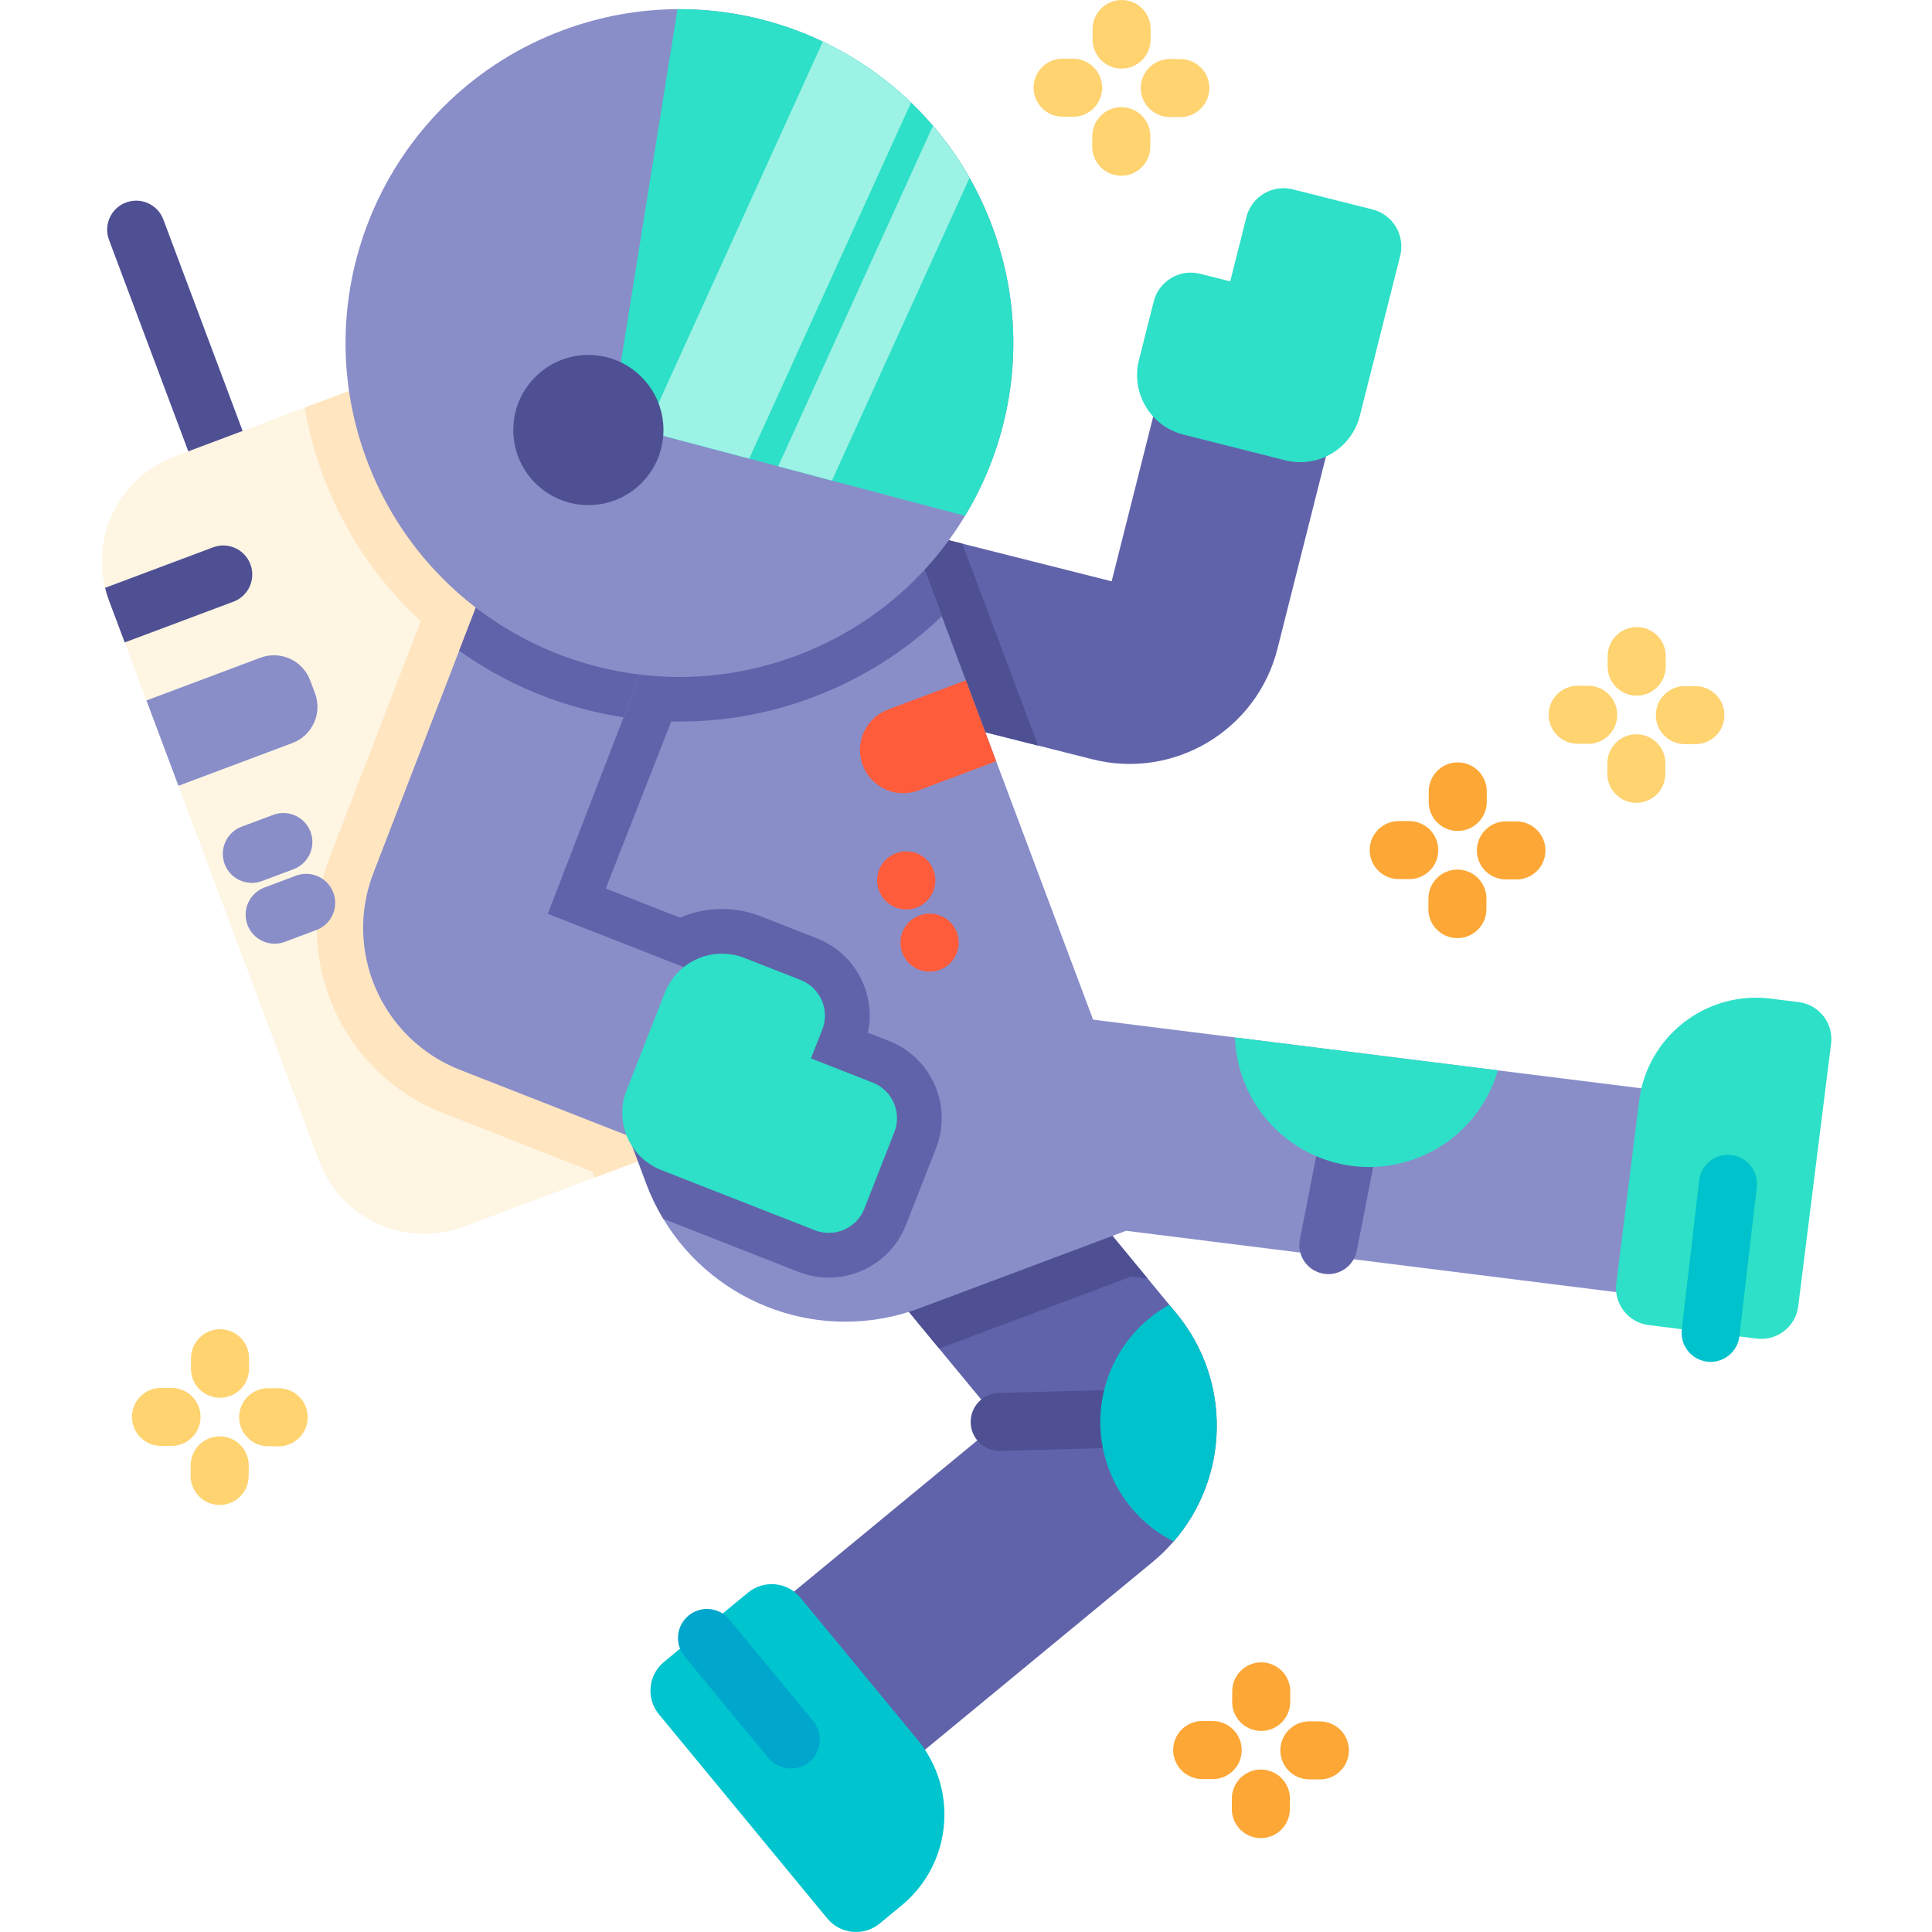
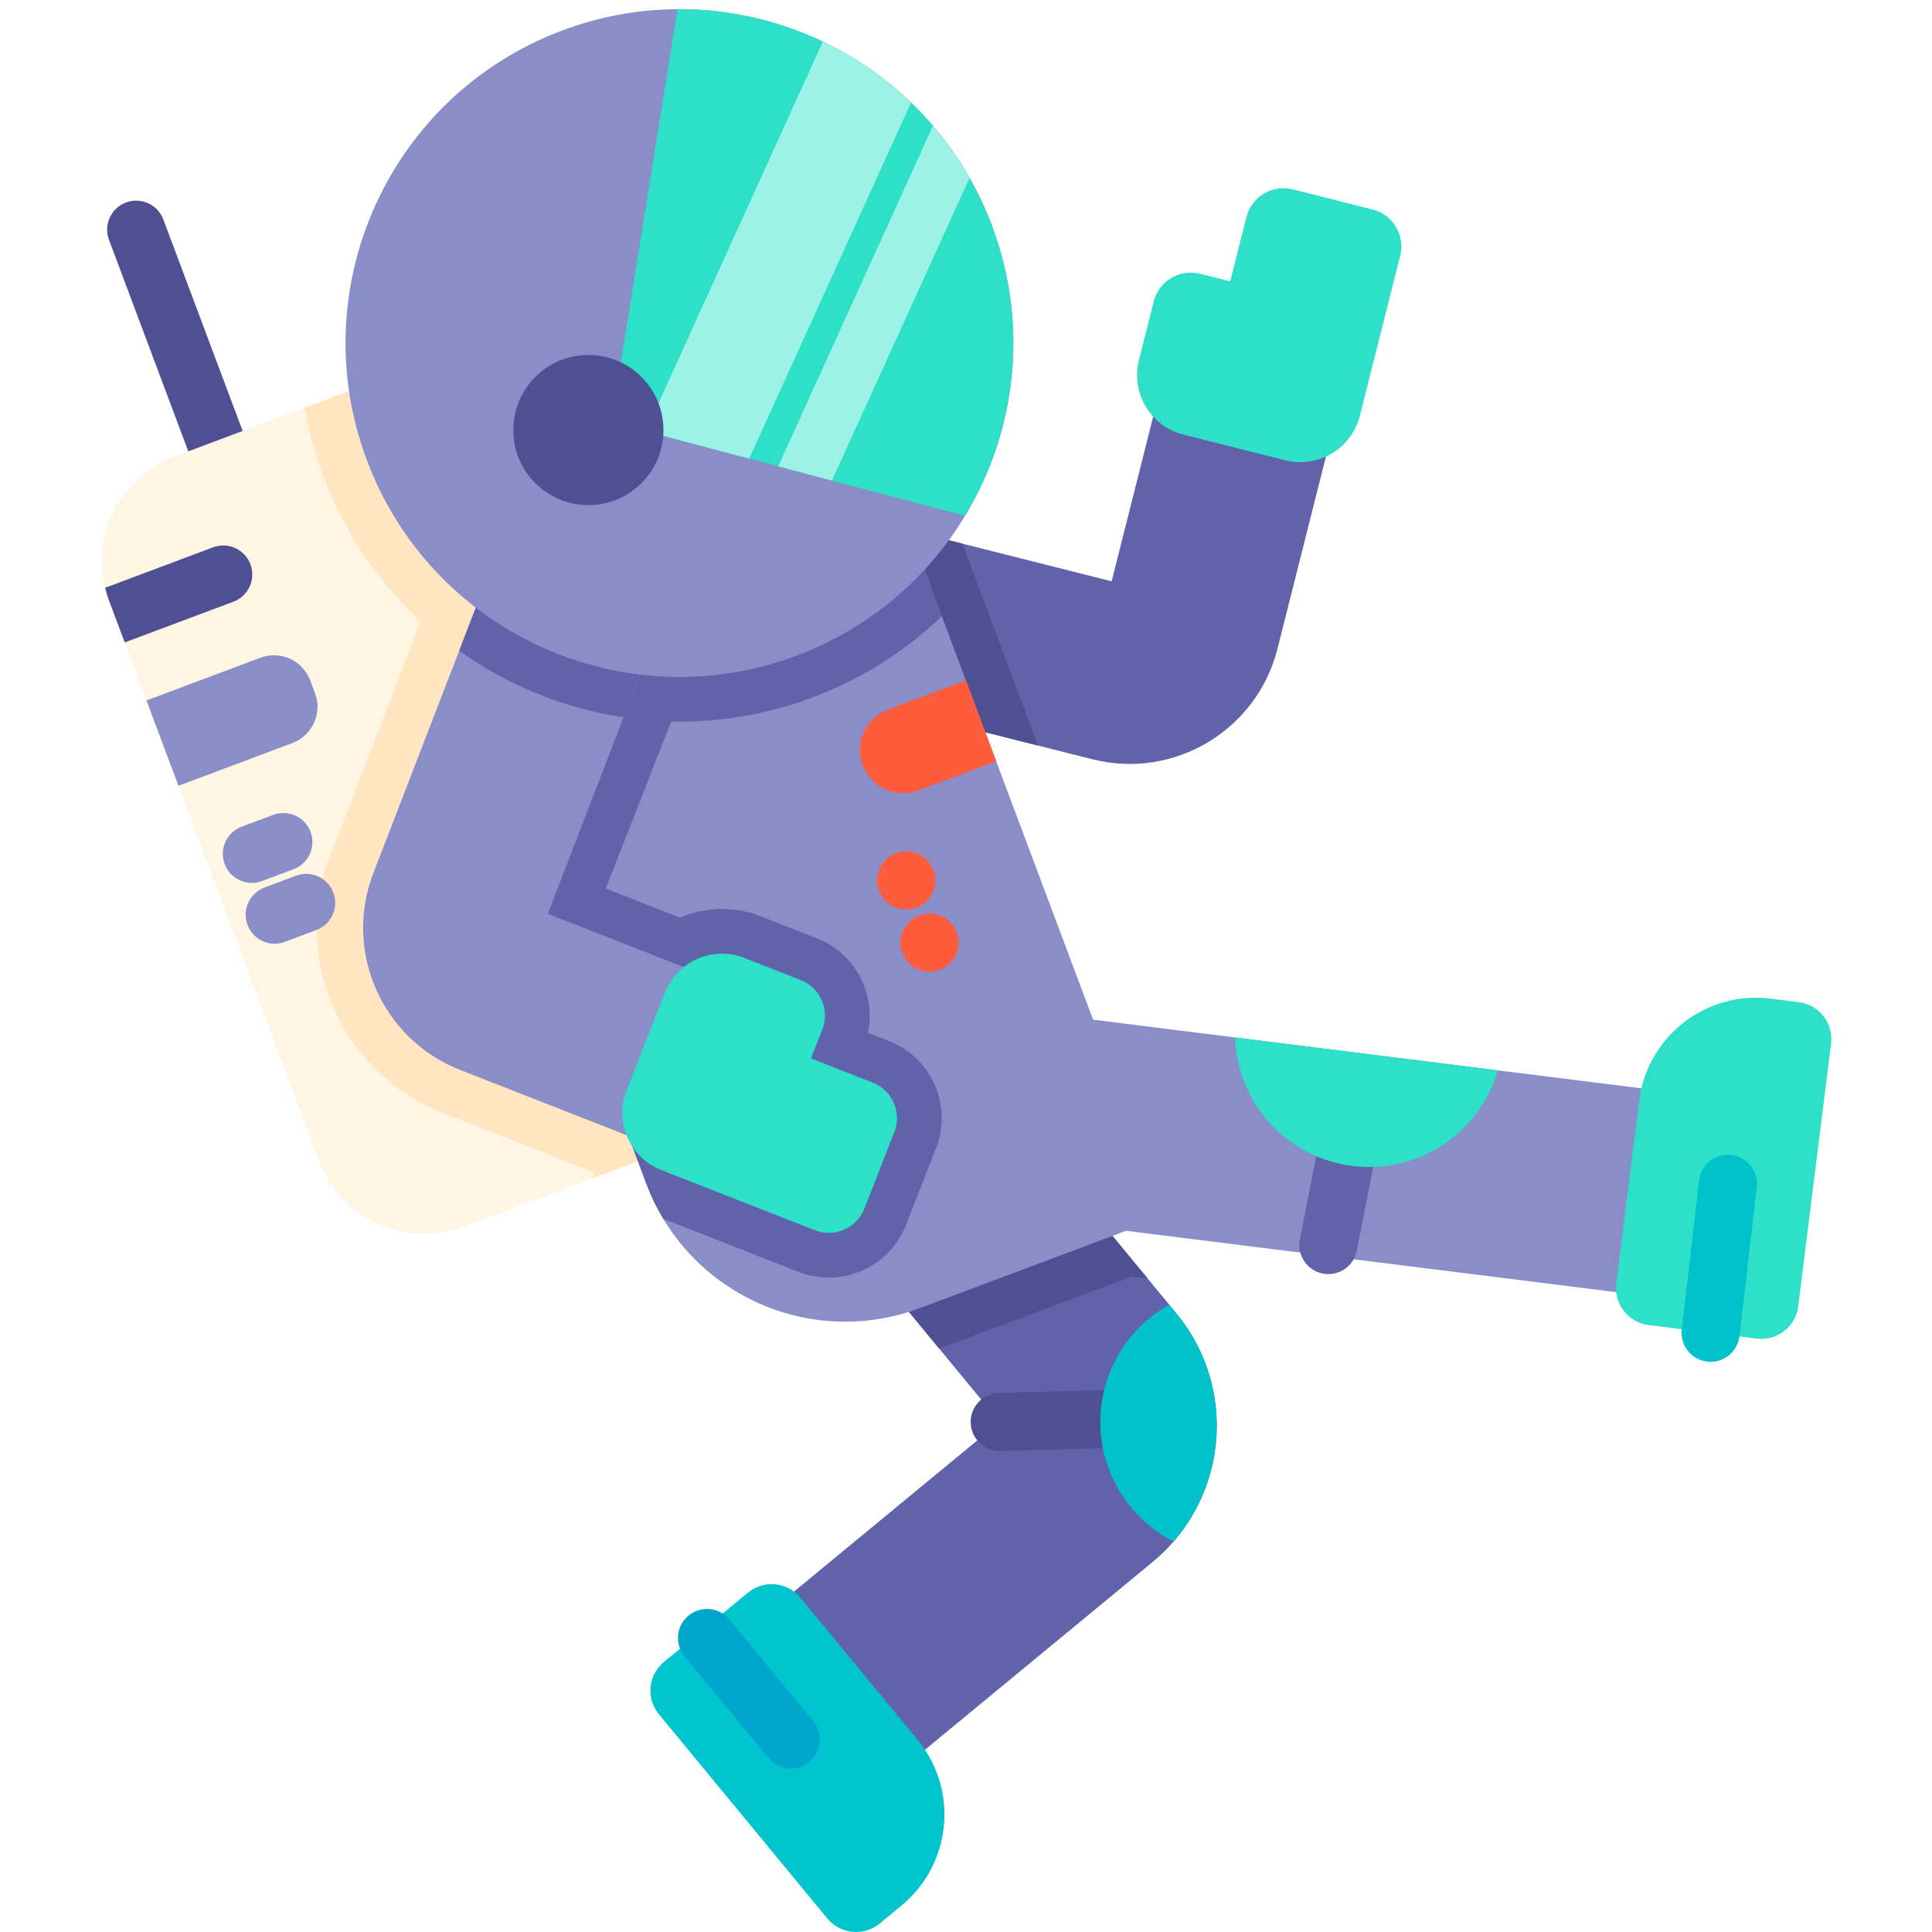
- <svg xmlns="http://www.w3.org/2000/svg" height="512pt" viewBox="-27 0 512 512.001" width="512pt">
-   <path d="m31.625 128.652c-3.113 0-6.043-1.902-7.203-4.992l-22.535-60.094c-1.492-3.977.523-8.41 4.5-9.902 3.977-1.488 8.406.523 9.898 4.5l22.539 60.098c1.492 3.977-.523 8.41-4.5 9.898-.891.336-1.801.492-2.699.492zm0 0" fill="#4e5093" />
-   <path d="m194.254 288.168-63.711 23.902-34.719 13.02c-15.348 5.754-32.469-2.02-38.223-17.379l-51.551-137.461-4.152-11.062c-.418-1.129-.77-2.266-1.047-3.406-3.535-14.395 4.195-29.488 18.426-34.816l34.461-12.93 63.969-23.992zm0 0" fill="#fef5e3" />
-   <path d="m194.254 288.168-63.711 23.902-.605-1.602-39.527-15.492c-27.055-10.621-40.438-41.266-29.836-68.316l23.93-62.02c-11.246-10.426-20.219-23.449-25.793-38.344-2.246-5.988-3.906-12.102-4.973-18.262l63.965-23.992zm0 0" fill="#ffe5c0" />
-   <path d="m50.48 196.918-30.188 11.32-8.477-22.609 30.184-11.32c5.301-1.988 11.211.695 13.199 6l1.281 3.406c1.988 5.305-.699 11.215-6 13.203zm0 0" fill="#898ec9" />
-   <path d="m325.59 116.234-14.043 55.688c-5.461 21.633-27.43 34.754-49.062 29.293l-14.387-3.633-53.473-13.48 11.496-45.555 21.906 5.523 39.57 9.984 12.438-49.316zm0 0" fill="#6163aa" />
-   <path d="m228.031 144.07 20.066 53.516-53.473-13.484 11.496-45.555zm0 0" fill="#4e5093" />
-   <path d="m284.012 408.523c-1.68 1.938-3.535 3.762-5.582 5.445l-62.543 51.582-34.625-41.988 56.664-46.73-16.031-19.438-30.703-37.238 41.992-34.625 43.957 53.297 5.727 6.941 1.898 2.305c14.758 17.898 13.984 43.512-.754 60.449zm0 0" fill="#6163aa" />
-   <path d="m237.922 384.516c-4.152 0-7.57-3.309-7.684-7.484-.113-4.242 3.234-7.777 7.48-7.891l26.676-.719c4.238-.129 7.777 3.234 7.895 7.48.113 4.246-3.238 7.781-7.48 7.895l-26.676.715c-.07.004-.141.004-.211.004zm0 0" fill="#4e5093" />
-   <path d="m233.184 285.531 43.957 53.297-4.305-.535-50.941 19.102-30.703-37.238zm0 0" fill="#4e5093" />
-   <path d="m284.012 408.523c-7.641-3.895-13.906-10.539-17.152-19.195-6.27-16.707.859-35.156 16.008-43.559l1.898 2.305c14.758 17.898 13.984 43.512-.754 60.449zm0 0" fill="#00c2cc" />
-   <path d="m422.098 290.18-6.77 54.004-143.914-18.012-54.66 20.496c-25.824 9.684-54.277-.832-67.977-23.66-1.746-2.891-3.246-5.984-4.473-9.258l-47.926-127.793 118.094-44.289 48.215 128.559 37.59 4.707 69.676 8.723zm0 0" fill="#898ec9" />
-   <path d="m325.031 337.652c-.492 0-.988-.047-1.488-.145-4.168-.816-6.883-4.859-6.066-9.023l4.176-21.309c.82-4.168 4.859-6.879 9.027-6.07 4.168.816 6.883 4.859 6.066 9.027l-4.176 21.309c-.719 3.664-3.938 6.211-7.539 6.211zm0 0" fill="#6163aa" />
-   <path d="m237.008 201.742-20.633 7.738c-5.922 2.223-12.523-.777-14.746-6.703-2.219-5.922.781-12.523 6.703-14.742l20.633-7.738zm0 0" fill="#ff5c3c" />
-   <path d="m214.473 141.668 8.109 21.625c-9.711 9.367-21.297 16.664-34.305 21.543-26.738 10.027-55.125 7.863-78.992-3.719zm0 0" fill="#6163aa" />
-   <path d="m221.039 304.355-7.945 20.266c-1.141 2.895-2.867 5.492-5.035 7.637-2.172 2.141-4.797 3.832-7.707 4.926-5.086 1.906-10.68 1.863-15.738-.121l-35.832-14.055c-1.75-2.891-3.246-5.984-4.473-9.258l-47.93-127.793 43.223-16.211 17.074 6.695-23.145 59.027 19.688 7.727c.414-.184.828-.352 1.254-.512 6.508-2.441 13.656-2.387 20.133.148l14.914 5.852c5.453 2.141 9.758 6.285 12.109 11.656 1.863 4.258 2.32 8.883 1.363 13.336l5.613 2.195c5.469 2.148 9.77 6.281 12.117 11.664 2.352 5.383 2.461 11.352.316 16.82zm0 0" fill="#6163aa" />
-   <path d="m369.957 283.656c-3.035 10.387-10.75 19.258-21.66 23.352-18.379 6.891-38.871-2.422-45.766-20.805-1.395-3.715-2.121-7.512-2.254-11.27zm0 0" fill="#2de0c7" />
-   <path d="m118.172 242.176 47.352 18.562-17.152 43.746-53.473-20.961c-20.773-8.152-31.012-31.598-22.867-52.367l22.656-58.707 11.383-29.516 43.742 17.141-11.574 30.023zm0 0" fill="#898ec9" />
-   <path d="m149.812 160.074-11.574 30.02c-15.715-2.363-30.668-8.438-43.551-17.645l11.383-29.516zm0 0" fill="#6163aa" />
-   <path d="m204.277 286.906-16.363-6.418 3.004-7.652c2.039-5.207-.523-11.082-5.73-13.125l-14.91-5.844c-8.363-3.281-17.805.844-21.082 9.207l-10.16 25.914c-3.281 8.363.84 17.805 9.207 21.086l40.699 15.953c5.203 2.043 11.082-.523 13.121-5.73l7.945-20.27c2.043-5.207-.523-11.082-5.73-13.121zm0 0" fill="#2de0c7" />
-   <path d="m458.254 276.605-8.707 69.566c-.68 5.41-5.613 9.246-11.023 8.57l-28.621-3.582c-5.41-.68-9.246-5.613-8.57-11.023l6.059-48.391c2.141-17.105 17.746-29.238 34.852-27.098l7.441.93c5.41.68 9.246 5.617 8.57 11.027zm0 0" fill="#2de0c7" />
-   <path d="m192.238 508.41-44.605-54.09c-3.473-4.207-2.875-10.43 1.336-13.898l22.25-18.352c4.207-3.469 10.43-2.871 13.902 1.336l31.023 37.621c10.973 13.301 9.082 32.977-4.223 43.949l-5.781 4.77c-4.211 3.469-10.434 2.871-13.902-1.336zm0 0" fill="#00c4ce" />
-   <path d="m235.891 59.844c9.891 26.379 6.379 54.496-7.148 76.863-9.918 16.438-25.25 29.77-44.621 37.035-45.746 17.156-96.738-6.02-113.895-51.77-17.156-45.746 6.02-96.738 51.766-113.895 10.07-3.777 20.383-5.598 30.555-5.648 35.996-.211 69.961 21.738 83.344 57.414zm0 0" fill="#898ec9" />
-   <path d="m235.883 59.848c9.895 26.379 6.383 54.492-7.145 76.859l-35.258-9.344-14.258-3.789-7.672-2.035-27.422-7.266-9.137-2.426 17.551-109.414c13.449-.078 26.609 2.926 38.52 8.586 8.551 4.078 16.465 9.516 23.375 16.164 2.027 1.949 3.969 3.996 5.801 6.156 3.633 4.227 6.891 8.836 9.703 13.805 2.281 4.004 4.27 8.246 5.941 12.703zm0 0" fill="#2de0c7" />
-   <path d="m229.941 47.145-36.461 80.219-14.254-3.789 41.012-90.234c3.629 4.227 6.887 8.836 9.703 13.805zm0 0" fill="#9bf2e5" />
-   <path d="m214.438 27.184-42.887 94.355-27.422-7.266 46.93-103.254c8.555 4.078 16.469 9.516 23.379 16.164zm0 0" fill="#9bf2e5" />
-   <path d="m148.824 113.965c0 10.988-8.91 19.898-19.898 19.898s-19.898-8.91-19.898-19.898c0-10.988 8.91-19.898 19.898-19.898s19.898 8.91 19.898 19.898zm0 0" fill="#4e5093" />
-   <path d="m303.316 57.523-4.297 17.043-7.977-2.012c-5.422-1.367-10.926 1.918-12.293 7.34l-3.918 15.527c-2.199 8.711 3.082 17.555 11.793 19.754l26.992 6.809c8.711 2.195 17.555-3.086 19.754-11.797l10.691-42.387c1.367-5.422-1.918-10.926-7.34-12.293l-21.113-5.324c-5.418-1.367-10.926 1.918-12.293 7.34zm0 0" fill="#2de0c7" />
-   <path d="m213.176 241.012c-3.117 0-6.066-1.887-7.227-4.965-1.5-3.973.461-8.391 4.434-9.891l.098-.035c3.969-1.504 8.41.508 9.906 4.484 1.5 3.973-.508 8.41-4.48 9.906-.898.336-1.824.5-2.73.5zm0 0" fill="#ff5c3c" />
-   <path d="m219.359 257.5c-3.148 0-6.121-1.926-7.258-5.043-1.453-3.988.555-8.387 4.543-9.84l.098-.035c3.988-1.457 8.402.602 9.859 4.59 1.453 3.988-.602 8.406-4.594 9.859-.871.316-1.766.469-2.648.469zm0 0" fill="#ff5c3c" />
-   <path d="m34.863 159.453-28.691 10.754c-.039.02-.082.031-.121.043l-4.152-11.062c-.418-1.129-.77-2.266-1.047-3.406l28.617-10.734c3.969-1.488 8.406.523 9.895 4.5 1.496 3.98-.523 8.41-4.5 9.906zm0 0" fill="#4e5093" />
-   <path d="m39.742 233.973c-3.113 0-6.047-1.902-7.203-4.992-1.492-3.973.523-8.406 4.5-9.898l8.355-3.133c3.977-1.492 8.41.523 9.902 4.5 1.488 3.977-.523 8.41-4.5 9.902l-8.355 3.133c-.891.332-1.805.488-2.699.488zm0 0" fill="#898ec9" />
-   <path d="m45.785 250.094c-3.113 0-6.043-1.906-7.203-4.992-1.488-3.977.527-8.41 4.504-9.902l8.355-3.133c3.973-1.492 8.406.523 9.898 4.5 1.492 3.977-.523 8.41-4.5 9.902l-8.355 3.133c-.891.332-1.801.492-2.699.492zm0 0" fill="#898ec9" />
-   <path d="m426.336 360.906c-.297 0-.594-.016-.898-.051-4.215-.492-7.238-4.309-6.746-8.527l4.594-39.484c.492-4.219 4.301-7.238 8.527-6.75 4.219.492 7.238 4.309 6.75 8.527l-4.598 39.484c-.453 3.914-3.777 6.801-7.629 6.801zm0 0" fill="#00c2cc" />
-   <path d="m182.582 468.68c-2.215 0-4.41-.953-5.934-2.793l-22.219-26.906c-2.703-3.277-2.238-8.121 1.035-10.828 3.273-2.703 8.117-2.242 10.824 1.035l22.219 26.906c2.703 3.273 2.242 8.121-1.031 10.824-1.434 1.188-3.168 1.762-4.895 1.762zm0 0" fill="#00a6cc" />
-   <path d="m359.312 220.211c-.016 0-.027 0-.039 0-4.246-.02-7.672-3.48-7.652-7.727l.012-2.793c.023-4.23 3.461-7.652 7.691-7.652h.039c4.246.023 7.672 3.48 7.652 7.727l-.016 2.793c-.02 4.234-3.461 7.652-7.688 7.652zm0 0" fill="#fda736" />
-   <path d="m359.223 248.617c-.012 0-.023 0-.035 0-4.246-.02-7.672-3.477-7.656-7.727l.016-2.789c.02-4.234 3.457-7.656 7.688-7.656h.039c4.246.02 7.672 3.48 7.652 7.727l-.012 2.793c-.02 4.234-3.461 7.652-7.691 7.652zm0 0" fill="#fda736" />
-   <path d="m374.871 233.07c-.012 0-.023 0-.035 0l-2.793-.012c-4.246-.023-7.672-3.48-7.652-7.727.02-4.234 3.457-7.656 7.688-7.656h.039l2.789.016c4.246.02 7.672 3.477 7.656 7.727-.023 4.23-3.461 7.652-7.691 7.652zm0 0" fill="#fda736" />
-   <path d="m346.465 232.98c-.012 0-.023 0-.035 0l-2.789-.012c-4.25-.02-7.676-3.48-7.656-7.727.02-4.234 3.461-7.652 7.688-7.652h.039l2.789.012c4.25.02 7.676 3.477 7.656 7.727-.02 4.234-3.461 7.652-7.691 7.652zm0 0" fill="#fda736" />
-   <g fill="#fed370">
-     <path d="m406.738 184.355c-.016 0-.027 0-.039 0-4.246-.023-7.672-3.48-7.652-7.727l.012-2.793c.023-4.234 3.461-7.652 7.691-7.652h.035c4.25.02 7.676 3.48 7.656 7.727l-.016 2.789c-.02 4.238-3.461 7.656-7.688 7.656zm0 0" />
-     <path d="m406.648 212.762c-.012 0-.023 0-.035 0-4.25-.023-7.676-3.48-7.656-7.727l.016-2.793c.02-4.234 3.457-7.652 7.688-7.652h.035c4.25.02 7.676 3.477 7.656 7.727l-.016 2.789c-.02 4.234-3.457 7.656-7.688 7.656zm0 0" />
-     <path d="m422.297 197.211c-.012 0-.023 0-.039 0l-2.789-.012c-4.246-.02-7.672-3.477-7.652-7.727.02-4.234 3.457-7.652 7.688-7.652h.035l2.793.012c4.246.02 7.672 3.477 7.652 7.727-.02 4.234-3.457 7.652-7.688 7.652zm0 0" />
-     <path d="m393.891 197.125c-.012 0-.027 0-.039 0l-2.789-.016c-4.25-.02-7.672-3.48-7.652-7.727.023-4.234 3.461-7.652 7.688-7.652h.043l2.789.016c4.246.02 7.672 3.48 7.652 7.727-.023 4.234-3.461 7.652-7.691 7.652zm0 0" />
-     <path d="m31.297 370.422c-.012 0-.023 0-.039 0-4.246-.02-7.672-3.477-7.652-7.727l.012-2.789c.023-4.246 3.504-7.633 7.727-7.656 4.246.02 7.676 3.48 7.656 7.727l-.016 2.793c-.02 4.234-3.457 7.652-7.688 7.652zm0 0" />
-     <path d="m31.211 398.828c-.016 0-.027 0-.039 0-4.246-.02-7.672-3.477-7.652-7.727l.012-2.789c.02-4.234 3.461-7.656 7.691-7.656h.035c4.246.02 7.672 3.48 7.652 7.727l-.012 2.789c-.02 4.238-3.461 7.656-7.688 7.656zm0 0" />
-     <path d="m46.859 383.281c-.016 0-.027 0-.039 0l-2.789-.016c-4.25-.02-7.676-3.477-7.656-7.723.02-4.234 3.461-7.656 7.691-7.656h.035l2.793.012c4.246.023 7.672 3.48 7.652 7.727-.02 4.234-3.461 7.656-7.688 7.656zm0 0" />
-     <path d="m18.453 383.191c-.012 0-.027 0-.039 0l-2.789-.012c-4.246-.02-7.672-3.48-7.652-7.727.02-4.234 3.457-7.652 7.688-7.652h.035l2.793.012c4.246.02 7.672 3.477 7.652 7.727-.02 4.234-3.457 7.652-7.688 7.652zm0 0" />
-   </g>
-   <path d="m307.227 458.715c-.012 0-.023 0-.035 0-4.25-.023-7.676-3.48-7.656-7.73l.016-2.789c.02-4.234 3.457-7.652 7.688-7.652h.039c4.246.02 7.672 3.48 7.652 7.727l-.012 2.789c-.023 4.234-3.461 7.656-7.691 7.656zm0 0" fill="#fda736" />
-   <path d="m307.141 487.117c-.016 0-.027 0-.039 0-4.246-.02-7.672-3.48-7.652-7.727l.012-2.789c.023-4.234 3.461-7.656 7.691-7.656h.039c4.246.023 7.672 3.48 7.652 7.73l-.016 2.789c-.02 4.234-3.457 7.652-7.688 7.652zm0 0" fill="#fda736" />
-   <path d="m322.789 471.57c-.012 0-.023 0-.039 0l-2.789-.012c-4.246-.023-7.672-3.48-7.652-7.727.02-4.234 3.457-7.656 7.688-7.656h.035l2.793.016c4.246.02 7.672 3.477 7.652 7.727-.02 4.234-3.457 7.652-7.688 7.652zm0 0" fill="#fda736" />
-   <path d="m294.383 471.484c-.016 0-.027 0-.039 0l-2.793-.016c-4.246-.02-7.672-3.48-7.648-7.73.02-4.23 3.457-7.648 7.688-7.648h.039l2.793.012c4.246.023 7.672 3.484 7.648 7.73-.02 4.234-3.457 7.652-7.688 7.652zm0 0" fill="#fda736" />
-   <path d="m270.234 18.172c-.012 0-.023 0-.035 0-4.246-.02-7.672-3.48-7.656-7.727l.016-2.793c.02-4.246 3.492-7.664 7.727-7.652 4.246.02 7.672 3.477 7.652 7.727l-.012 2.789c-.02 4.238-3.461 7.656-7.691 7.656zm0 0" fill="#fed370" />
-   <path d="m270.148 46.578c-.012 0-.023 0-.035 0-4.25-.02-7.676-3.48-7.656-7.727l.016-2.793c.02-4.234 3.457-7.652 7.688-7.652h.035c4.25.02 7.676 3.477 7.656 7.727l-.016 2.789c-.02 4.234-3.457 7.656-7.688 7.656zm0 0" fill="#fed370" />
-   <path d="m285.797 31.027c-.012 0-.023 0-.039 0l-2.789-.012c-4.246-.02-7.672-3.477-7.652-7.727.02-4.234 3.457-7.652 7.688-7.652h.035l2.793.012c4.246.02 7.672 3.48 7.652 7.727-.02 4.234-3.457 7.652-7.688 7.652zm0 0" fill="#fed370" />
-   <path d="m257.391 30.941c-.012 0-.023 0-.035 0l-2.793-.012c-4.246-.023-7.672-3.48-7.652-7.727.02-4.234 3.457-7.656 7.688-7.656h.035l2.793.016c4.246.02 7.672 3.477 7.652 7.723-.02 4.238-3.457 7.656-7.688 7.656zm0 0" fill="#fed370" />
+ <svg xmlns="http://www.w3.org/2000/svg" width="100%" height="100%" viewBox="0 0 512 512" version="1.1" xml:space="preserve" style="fill-rule:evenodd;clip-rule:evenodd;stroke-linejoin:round;stroke-miterlimit:1.414;">
+   <path d="M58.625,128.652c-3.113,0 -6.043,-1.902 -7.203,-4.992l-22.535,-60.094c-1.492,-3.976 0.524,-8.41 4.5,-9.902c3.977,-1.488 8.406,0.523 9.899,4.5l22.539,60.097c1.492,3.977 -0.524,8.411 -4.5,9.899c-0.891,0.336 -1.801,0.492 -2.7,0.492Z" style="fill:#4e5093;fill-rule:nonzero;" />
+   <path d="M221.254,288.167l-63.711,23.903l-34.718,13.019c-15.348,5.754 -32.469,-2.019 -38.223,-17.379l-51.551,-137.46l-4.152,-11.063c-0.418,-1.129 -0.77,-2.265 -1.047,-3.406c-3.535,-14.395 4.195,-29.488 18.426,-34.816l34.461,-12.93l63.968,-23.992l76.547,204.124Z" style="fill:#fef5e3;fill-rule:nonzero;" />
+   <path d="M221.254,288.167l-63.711,23.903l-0.605,-1.602l-39.528,-15.492c-27.054,-10.621 -40.437,-41.266 -29.835,-68.316l23.929,-62.02c-11.246,-10.425 -20.218,-23.449 -25.793,-38.343c-2.246,-5.989 -3.906,-12.102 -4.972,-18.262l63.964,-23.992l76.551,204.124Z" style="fill:#ffe5c0;fill-rule:nonzero;" />
+   <path d="M77.481,196.918l-30.188,11.32l-8.476,-22.609l30.183,-11.321c5.301,-1.988 11.211,0.696 13.2,6l1.281,3.406c1.988,5.305 -0.699,11.215 -6,13.204Z" style="fill:#898ec9;fill-rule:nonzero;" />
+   <path d="M352.59,116.234l-14.043,55.688c-5.461,21.632 -27.43,34.753 -49.063,29.292l-14.386,-3.632l-53.473,-13.481l11.496,-45.554l21.906,5.523l39.571,9.984l12.437,-49.316l45.555,11.496Z" style="fill:#6163aa;fill-rule:nonzero;" />
+   <path d="M255.031,144.07l20.067,53.516l-53.473,-13.485l11.496,-45.554l21.91,5.523Z" style="fill:#4e5093;fill-rule:nonzero;" />
+   <path d="M311.012,408.523c-1.68,1.937 -3.536,3.761 -5.582,5.445l-62.543,51.582l-34.625,-41.988l56.664,-46.731l-16.031,-19.437l-30.704,-37.238l41.993,-34.625l43.957,53.296l5.726,6.942l1.899,2.304c14.757,17.899 13.984,43.512 -0.754,60.45Z" style="fill:#6163aa;fill-rule:nonzero;" />
+   <path d="M264.922,384.515c-4.152,0 -7.57,-3.309 -7.684,-7.485c-0.113,-4.242 3.235,-7.777 7.481,-7.89l26.675,-0.719c4.239,-0.129 7.778,3.234 7.895,7.481c0.113,4.246 -3.238,7.781 -7.48,7.894l-26.676,0.715c-0.071,0.004 -0.141,0.004 -0.211,0.004Z" style="fill:#4e5093;fill-rule:nonzero;" />
+   <path d="M260.184,285.531l43.957,53.296l-4.305,-0.535l-50.941,19.102l-30.704,-37.238l41.993,-34.625Z" style="fill:#4e5093;fill-rule:nonzero;" />
+   <path d="M311.012,408.523c-7.641,-3.895 -13.907,-10.539 -17.153,-19.196c-6.269,-16.707 0.86,-35.156 16.008,-43.558l1.899,2.304c14.757,17.899 13.984,43.512 -0.754,60.45Z" style="fill:#00c2cc;fill-rule:nonzero;" />
+   <path d="M449.097,290.179l-6.769,54.004l-143.914,-18.012l-54.66,20.496c-25.824,9.684 -54.277,-0.832 -67.976,-23.66c-1.747,-2.891 -3.247,-5.984 -4.473,-9.258l-47.926,-127.792l118.094,-44.289l48.214,128.558l37.59,4.707l69.676,8.723l52.144,6.523Z" style="fill:#898ec9;fill-rule:nonzero;" />
+   <path d="M352.031,337.652c-0.492,0 -0.988,-0.047 -1.488,-0.145c-4.168,-0.816 -6.883,-4.859 -6.067,-9.023l4.176,-21.309c0.82,-4.168 4.86,-6.879 9.027,-6.07c4.168,0.816 6.883,4.859 6.067,9.027l-4.176,21.309c-0.719,3.664 -3.937,6.211 -7.539,6.211Z" style="fill:#6163aa;fill-rule:nonzero;" />
+   <path d="M264.008,201.742l-20.633,7.738c-5.922,2.223 -12.523,-0.777 -14.746,-6.703c-2.219,-5.922 0.781,-12.524 6.703,-14.742l20.633,-7.739l8.043,21.446Z" style="fill:#ff5c3c;fill-rule:nonzero;" />
+   <path d="M241.473,141.668l8.109,21.625c-9.711,9.367 -21.297,16.664 -34.305,21.543c-26.738,10.027 -55.124,7.863 -78.992,-3.719l105.188,-39.449Z" style="fill:#6163aa;fill-rule:nonzero;" />
+   <path d="M248.039,304.355l-7.945,20.265c-1.141,2.895 -2.867,5.493 -5.035,7.637c-2.172,2.141 -4.797,3.832 -7.707,4.926c-5.086,1.906 -10.68,1.863 -15.739,-0.121l-35.832,-14.055c-1.75,-2.891 -3.246,-5.984 -4.472,-9.258l-47.93,-127.792l43.223,-16.211l17.074,6.695l-23.145,59.027l19.688,7.727c0.414,-0.184 0.828,-0.352 1.254,-0.512c6.508,-2.441 13.656,-2.387 20.133,0.149l14.914,5.851c5.453,2.141 9.757,6.285 12.109,11.656c1.863,4.258 2.32,8.883 1.363,13.336l5.614,2.195c5.468,2.149 9.769,6.282 12.117,11.665c2.351,5.382 2.461,11.351 0.316,16.82Z" style="fill:#6163aa;fill-rule:nonzero;" />
+   <path d="M396.957,283.656c-3.035,10.386 -10.75,19.257 -21.66,23.351c-18.379,6.891 -38.871,-2.422 -45.766,-20.804c-1.394,-3.715 -2.121,-7.512 -2.254,-11.27l69.68,8.723Z" style="fill:#2de0c7;fill-rule:nonzero;" />
+   <path d="M145.172,242.175l47.352,18.563l-17.153,43.746l-53.472,-20.961c-20.774,-8.153 -31.012,-31.598 -22.867,-52.367l22.656,-58.707l11.383,-29.516l43.742,17.141l-11.575,30.023l-20.066,52.078Z" style="fill:#898ec9;fill-rule:nonzero;" />
+   <path d="M176.813,160.074l-11.575,30.019c-15.714,-2.363 -30.667,-8.437 -43.55,-17.644l11.383,-29.516l43.742,17.141Z" style="fill:#6163aa;fill-rule:nonzero;" />
+   <path d="M231.277,286.906l-16.363,-6.418l3.004,-7.653c2.039,-5.207 -0.523,-11.082 -5.73,-13.125l-14.911,-5.843c-8.363,-3.282 -17.804,0.843 -21.082,9.207l-10.16,25.914c-3.281,8.363 0.84,17.804 9.207,21.086l40.699,15.953c5.204,2.043 11.083,-0.524 13.122,-5.731l7.945,-20.269c2.043,-5.207 -0.524,-11.082 -5.731,-13.121Z" style="fill:#2de0c7;fill-rule:nonzero;" />
+   <path d="M485.253,276.605l-8.707,69.566c-0.679,5.41 -5.613,9.246 -11.023,8.57l-28.621,-3.582c-5.41,-0.679 -9.246,-5.613 -8.57,-11.023l6.058,-48.391c2.141,-17.105 17.746,-29.238 34.852,-27.097l7.441,0.93c5.41,0.679 9.246,5.617 8.57,11.027Z" style="fill:#2de0c7;fill-rule:nonzero;" />
+   <path d="M219.238,508.409l-44.605,-54.09c-3.473,-4.207 -2.875,-10.429 1.336,-13.898l22.25,-18.352c4.207,-3.468 10.43,-2.871 13.902,1.336l31.024,37.621c10.972,13.301 9.082,32.977 -4.223,43.949l-5.781,4.77c-4.211,3.469 -10.434,2.871 -13.903,-1.336Z" style="fill:#00c4ce;fill-rule:nonzero;" />
+   <path d="M262.891,59.844c9.89,26.378 6.379,54.496 -7.149,76.863c-9.918,16.437 -25.25,29.769 -44.621,37.035c-45.746,17.156 -96.738,-6.02 -113.894,-51.77c-17.156,-45.746 6.019,-96.738 51.765,-113.894c10.071,-3.777 20.383,-5.598 30.555,-5.648c35.996,-0.211 69.961,21.738 83.344,57.414Z" style="fill:#898ec9;fill-rule:nonzero;" />
+   <path d="M262.883,59.848c9.894,26.378 6.383,54.492 -7.145,76.859l-35.257,-9.344l-14.258,-3.789l-7.672,-2.035l-27.422,-7.266l-9.137,-2.426l17.551,-109.413c13.449,-0.079 26.609,2.925 38.52,8.586c8.55,4.078 16.464,9.515 23.375,16.164c2.027,1.949 3.968,3.996 5.8,6.156c3.633,4.226 6.891,8.836 9.703,13.804c2.282,4.004 4.27,8.247 5.942,12.704Z" style="fill:#2de0c7;fill-rule:nonzero;" />
+   <path d="M256.941,47.144l-36.46,80.219l-14.254,-3.789l41.011,-90.234c3.629,4.226 6.887,8.836 9.703,13.804Z" style="fill:#9bf2e5;fill-rule:nonzero;" />
+   <path d="M241.438,27.184l-42.887,94.355l-27.422,-7.266l46.93,-103.253c8.554,4.078 16.468,9.515 23.379,16.164Z" style="fill:#9bf2e5;fill-rule:nonzero;" />
+   <path d="M175.824,113.965c0,10.988 -8.91,19.898 -19.898,19.898c-10.988,0 -19.898,-8.91 -19.898,-19.898c0,-10.989 8.91,-19.899 19.898,-19.899c10.988,0 19.898,8.91 19.898,19.899Z" style="fill:#4e5093;fill-rule:nonzero;" />
+   <path d="M330.316,57.523l-4.297,17.043l-7.976,-2.011c-5.422,-1.368 -10.926,1.917 -12.293,7.339l-3.918,15.528c-2.199,8.711 3.082,17.554 11.793,19.754l26.992,6.808c8.711,2.195 17.555,-3.086 19.754,-11.797l10.691,-42.386c1.367,-5.422 -1.918,-10.926 -7.34,-12.293l-21.113,-5.325c-5.418,-1.367 -10.926,1.918 -12.293,7.34Z" style="fill:#2de0c7;fill-rule:nonzero;" />
+   <path d="M240.176,241.011c-3.117,0 -6.067,-1.887 -7.227,-4.965c-1.5,-3.972 0.461,-8.39 4.434,-9.89l0.098,-0.035c3.968,-1.504 8.41,0.507 9.906,4.484c1.5,3.973 -0.508,8.41 -4.481,9.906c-0.898,0.336 -1.824,0.5 -2.73,0.5Z" style="fill:#ff5c3c;fill-rule:nonzero;" />
+   <path d="M246.359,257.499c-3.148,0 -6.121,-1.925 -7.257,-5.043c-1.454,-3.988 0.554,-8.386 4.543,-9.839l0.097,-0.035c3.988,-1.458 8.403,0.601 9.86,4.589c1.453,3.989 -0.602,8.407 -4.594,9.86c-0.871,0.316 -1.766,0.468 -2.649,0.468Z" style="fill:#ff5c3c;fill-rule:nonzero;" />
+   <path d="M61.864,159.453l-28.692,10.754c-0.039,0.019 -0.082,0.031 -0.121,0.043l-4.152,-11.063c-0.418,-1.129 -0.77,-2.265 -1.047,-3.406l28.617,-10.734c3.969,-1.489 8.406,0.523 9.895,4.5c1.496,3.98 -0.524,8.41 -4.5,9.906Z" style="fill:#4e5093;fill-rule:nonzero;" />
+   <path d="M66.743,233.972c-3.114,0 -6.047,-1.902 -7.204,-4.992c-1.492,-3.973 0.524,-8.406 4.5,-9.898l8.356,-3.133c3.976,-1.492 8.41,0.523 9.902,4.5c1.489,3.976 -0.523,8.41 -4.5,9.902l-8.355,3.133c-0.891,0.332 -1.805,0.488 -2.699,0.488Z" style="fill:#898ec9;fill-rule:nonzero;" />
+   <path d="M72.786,250.093c-3.114,0 -6.043,-1.906 -7.204,-4.992c-1.488,-3.977 0.528,-8.41 4.504,-9.902l8.356,-3.133c3.972,-1.492 8.406,0.523 9.898,4.5c1.492,3.976 -0.523,8.41 -4.5,9.902l-8.355,3.133c-0.891,0.332 -1.801,0.492 -2.699,0.492Z" style="fill:#898ec9;fill-rule:nonzero;" />
+   <path d="M453.336,360.905c-0.297,0 -0.594,-0.015 -0.899,-0.05c-4.215,-0.493 -7.238,-4.309 -6.746,-8.528l4.594,-39.484c0.492,-4.219 4.301,-7.238 8.527,-6.75c4.219,0.492 7.238,4.309 6.75,8.527l-4.598,39.485c-0.453,3.914 -3.777,6.8 -7.628,6.8Z" style="fill:#00c2cc;fill-rule:nonzero;" />
+   <path d="M209.582,468.679c-2.215,0 -4.41,-0.953 -5.933,-2.793l-22.219,-26.906c-2.703,-3.278 -2.238,-8.122 1.035,-10.829c3.273,-2.703 8.117,-2.242 10.824,1.036l22.219,26.906c2.703,3.273 2.242,8.121 -1.031,10.824c-1.434,1.187 -3.168,1.762 -4.895,1.762Z" style="fill:#00a6cc;fill-rule:nonzero;" />
</svg>
